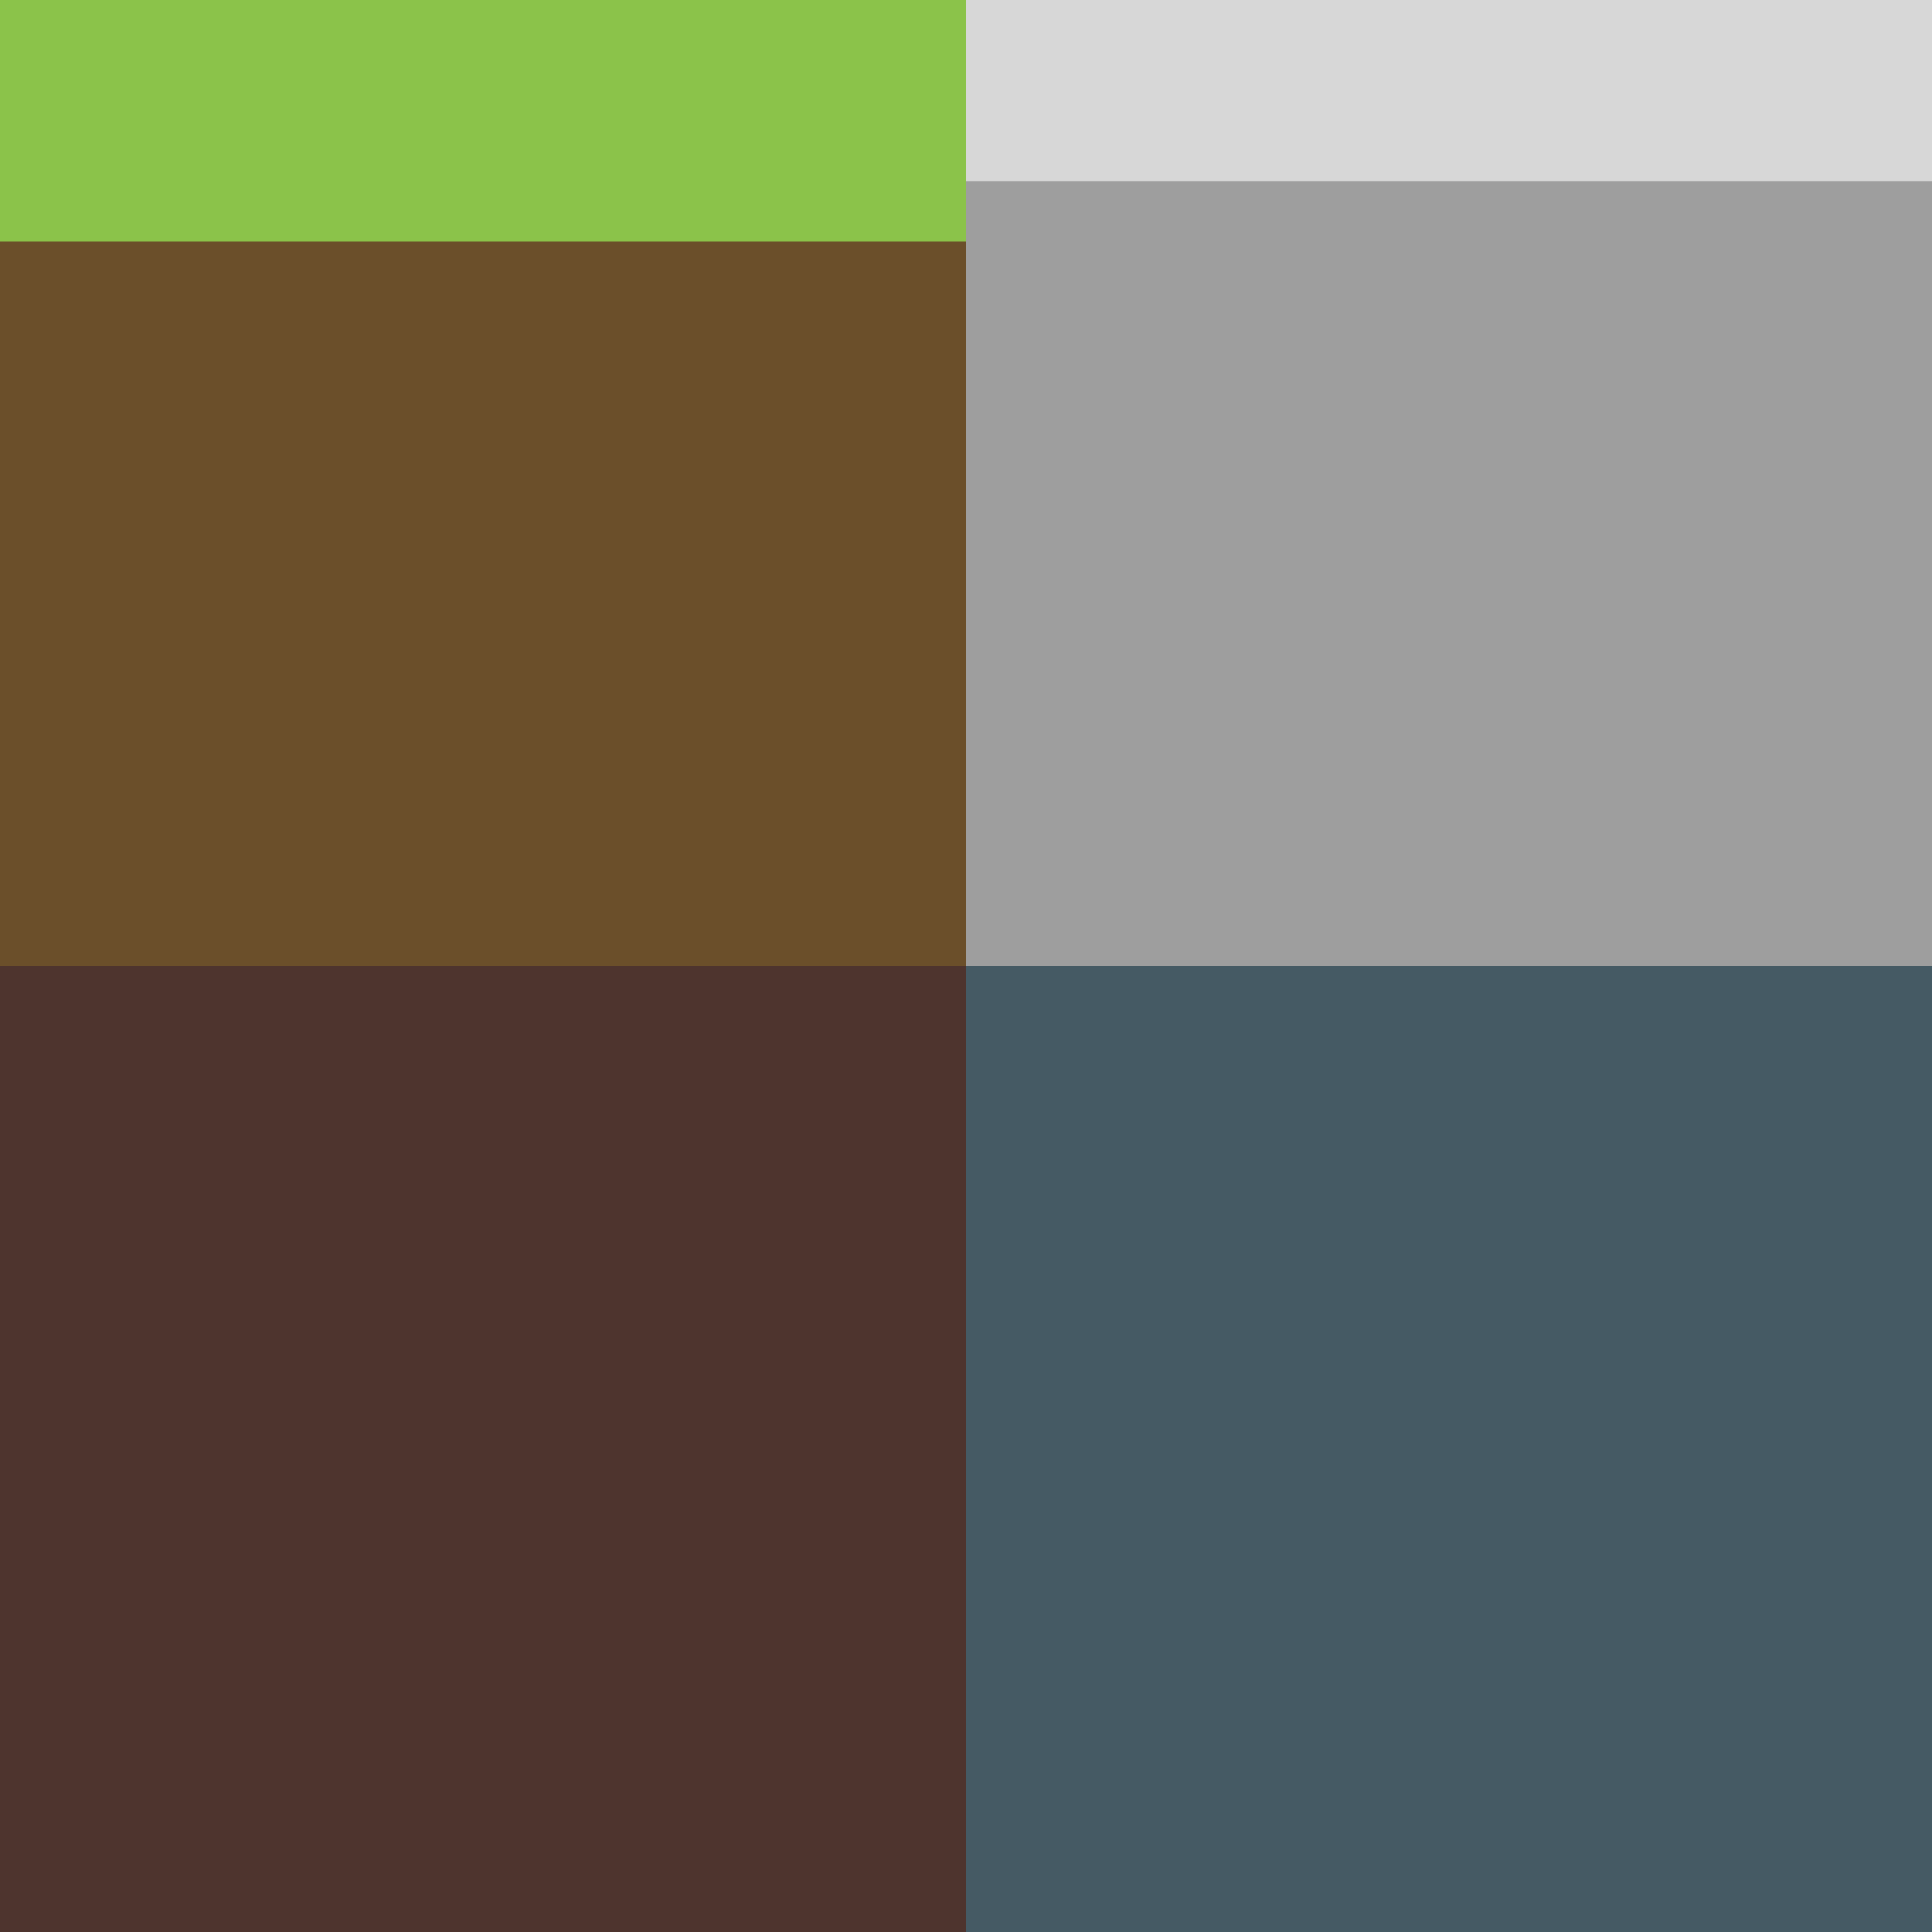
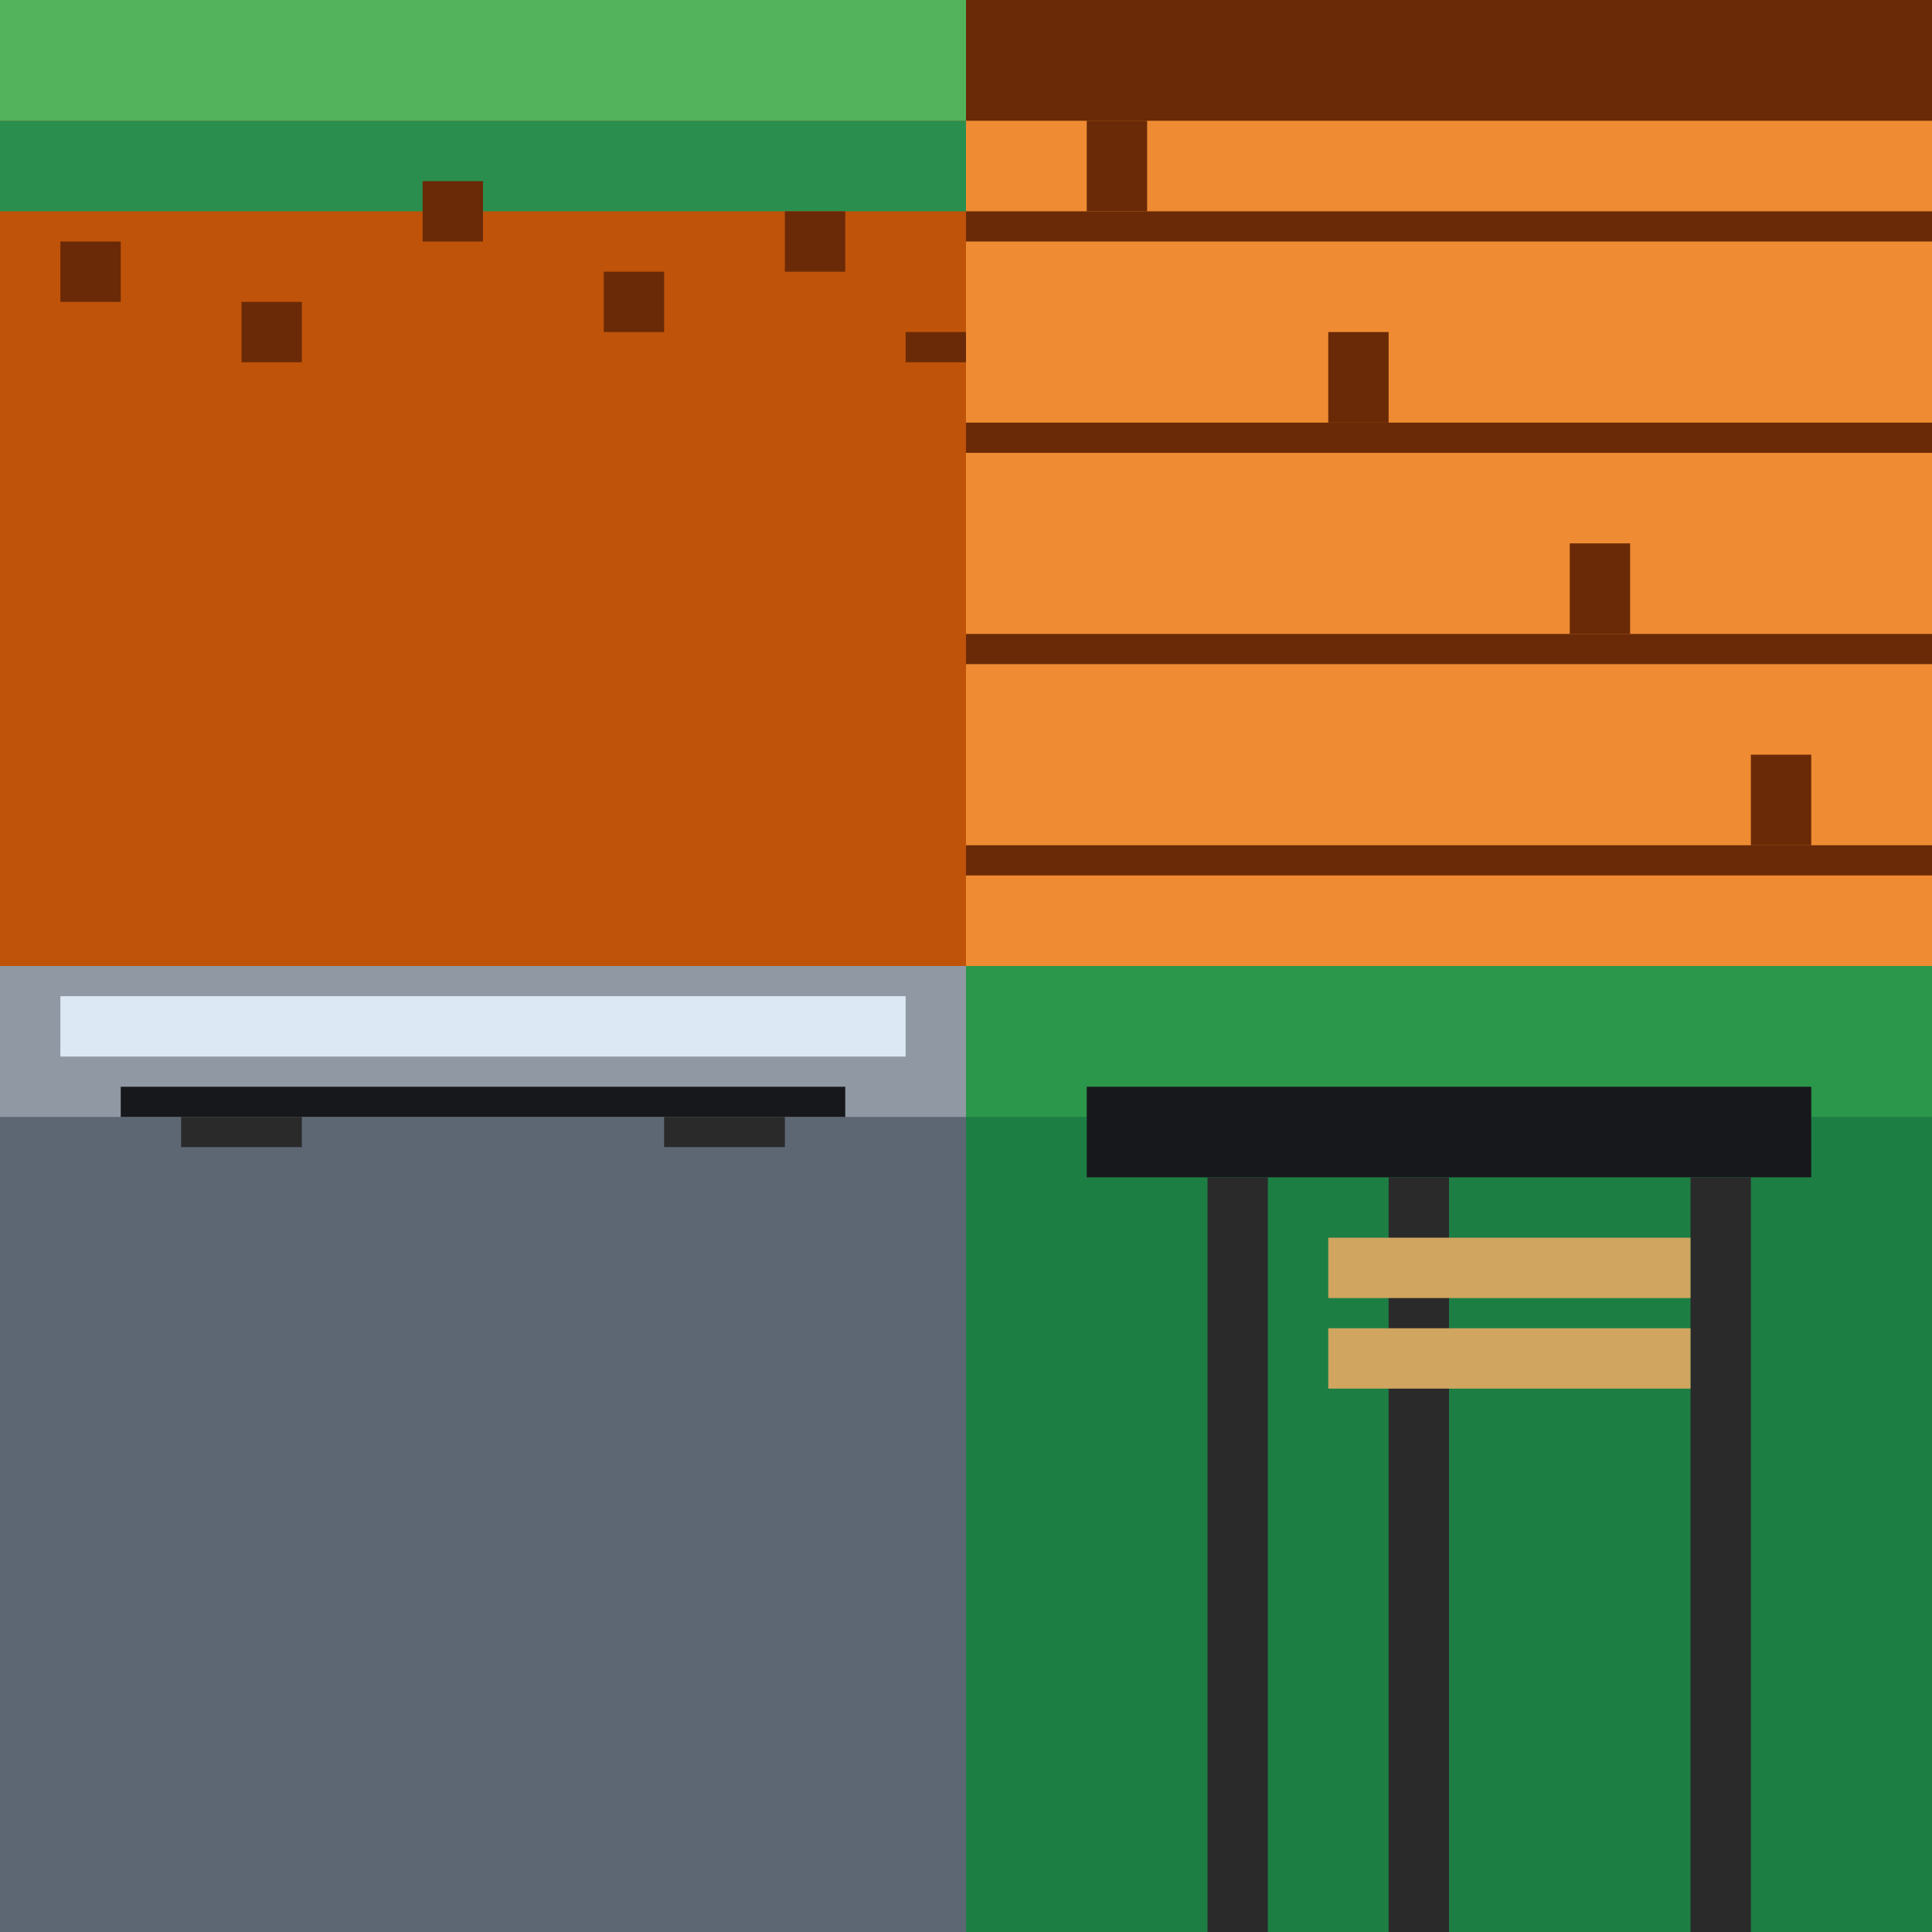
<svg xmlns="http://www.w3.org/2000/svg" width="64" height="64" viewBox="0 0 64 64">
-   <rect x="0" y="0" width="32" height="32" fill="#6b4f2a" />
-   <rect x="0" y="0" width="32" height="8" fill="#8bc34a" />
-   <rect x="32" y="0" width="32" height="32" fill="#9e9e9e" />
-   <rect x="32" y="0" width="32" height="6" fill="#d7d7d7" />
-   <rect x="0" y="32" width="32" height="32" fill="#4e342e" />
-   <rect x="32" y="32" width="32" height="32" fill="#455a64" />
+   <rect width="64" height="64" fill="#17181c" />
+   <rect x="0" y="0" width="32" height="32" fill="#bf5309" />
+   <rect x="0" y="0" width="32" height="4" fill="#53b35c" />
+   <rect x="0" y="4" width="32" height="3" fill="#2a8f4e" />
+   <rect x="2" y="8" width="2" height="2" fill="#6a2a07" />
+   <rect x="8" y="10" width="2" height="2" fill="#6a2a07" />
+   <rect x="14" y="6" width="2" height="2" fill="#6a2a07" />
+   <rect x="20" y="9" width="2" height="2" fill="#6a2a07" />
+   <rect x="26" y="7" width="2" height="2" fill="#6a2a07" />
+   <rect x="30" y="11" width="2" height="1" fill="#6a2a07" />
+   <rect x="32" y="0" width="32" height="32" fill="#ef8b32" />
+   <rect x="32" y="0" width="32" height="4" fill="#6a2a07" />
+   <rect x="32" y="7" width="32" height="1" fill="#6a2a07" />
+   <rect x="32" y="14" width="32" height="1" fill="#6a2a07" />
+   <rect x="32" y="21" width="32" height="1" fill="#6a2a07" />
+   <rect x="32" y="28" width="32" height="1" fill="#6a2a07" />
+   <rect x="36" y="4" width="2" height="3" fill="#6a2a07" />
+   <rect x="44" y="11" width="2" height="3" fill="#6a2a07" />
+   <rect x="52" y="18" width="2" height="3" fill="#6a2a07" />
+   <rect x="58" y="25" width="2" height="3" fill="#6a2a07" />
+   <rect x="0" y="32" width="32" height="32" fill="#5d6774" />
+   <rect x="0" y="32" width="32" height="5" fill="#8f98a3" />
+   <rect x="2" y="33" width="28" height="2" fill="#dce9f4" />
+   <rect x="4" y="36" width="24" height="1" fill="#17181c" />
+   <rect x="6" y="37" width="4" height="1" fill="#2a2a2a" />
+   <rect x="22" y="37" width="4" height="1" fill="#2a2a2a" />
+   <rect x="32" y="32" width="32" height="32" fill="#1d7e44" />
+   <rect x="32" y="32" width="32" height="5" fill="#2b974a" />
+   <rect x="36" y="36" width="24" height="3" fill="#17181c" />
+   <rect x="40" y="39" width="2" height="25" fill="#2a2a2a" />
+   <rect x="46" y="39" width="2" height="25" fill="#2a2a2a" />
+   <rect x="56" y="39" width="2" height="25" fill="#2a2a2a" />
+   <rect x="44" y="41" width="12" height="2" fill="#cfa55f" />
+   <rect x="44" y="44" width="12" height="2" fill="#cfa55f" />
</svg>
